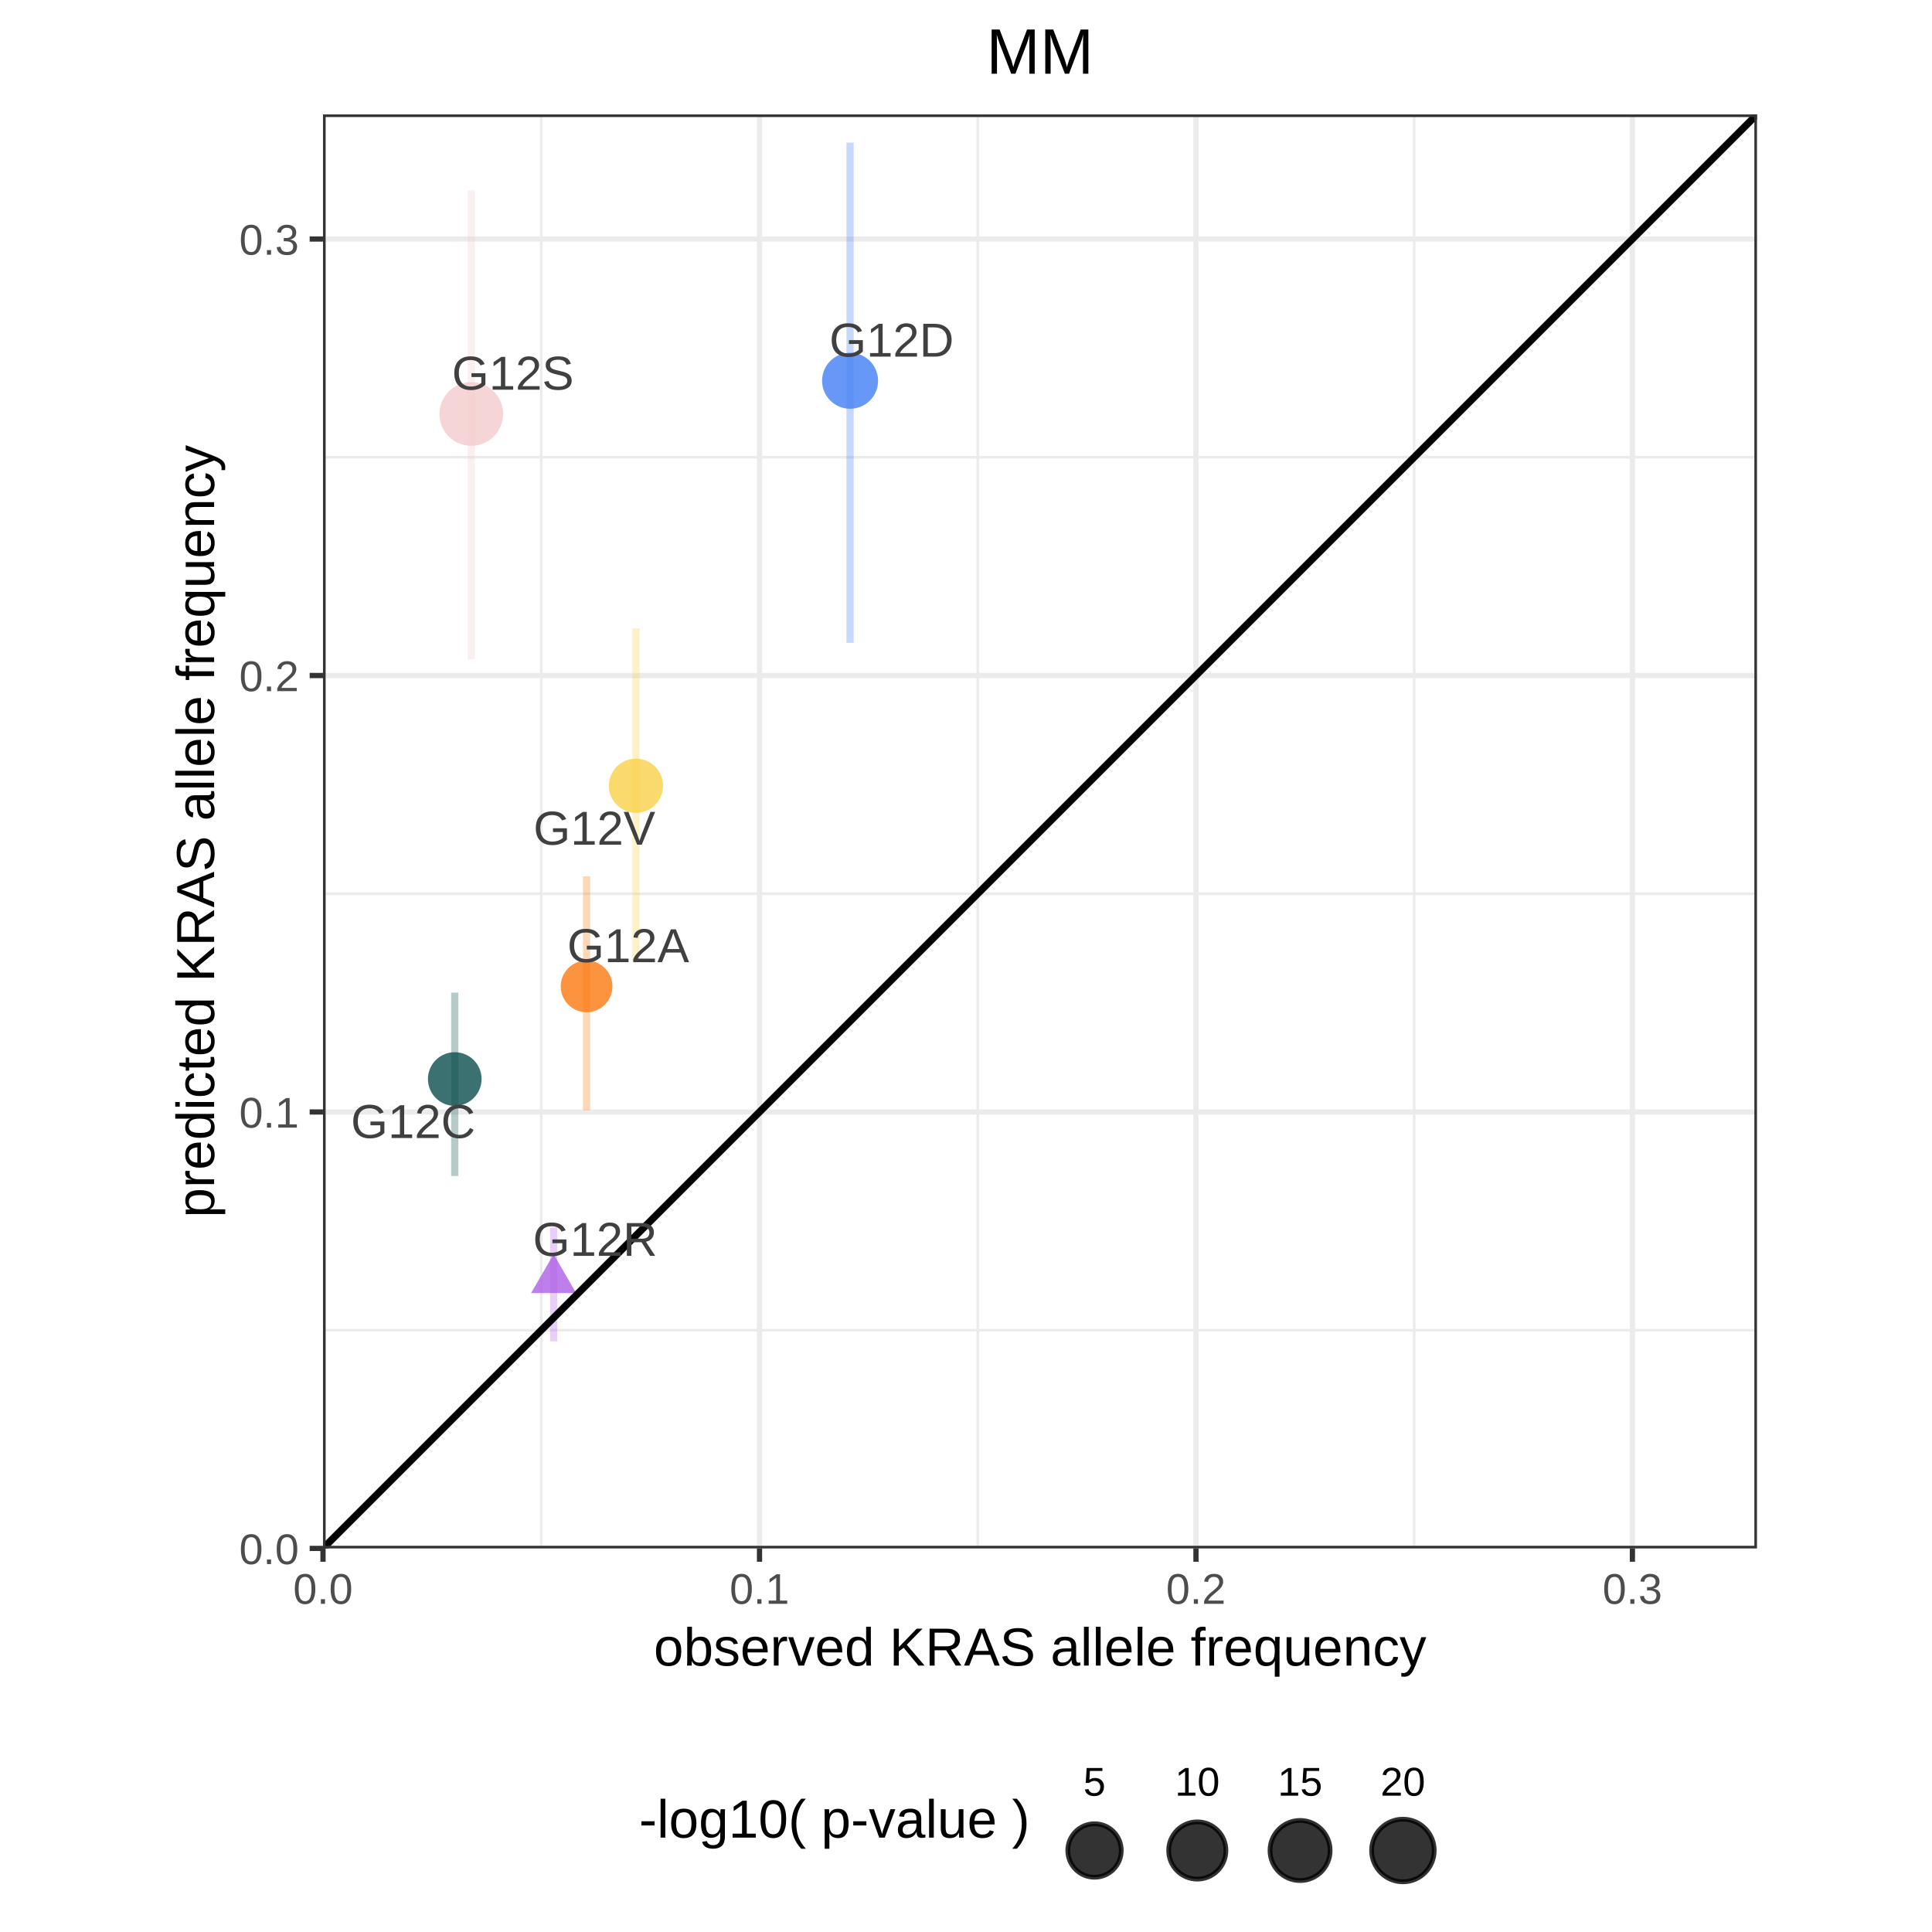
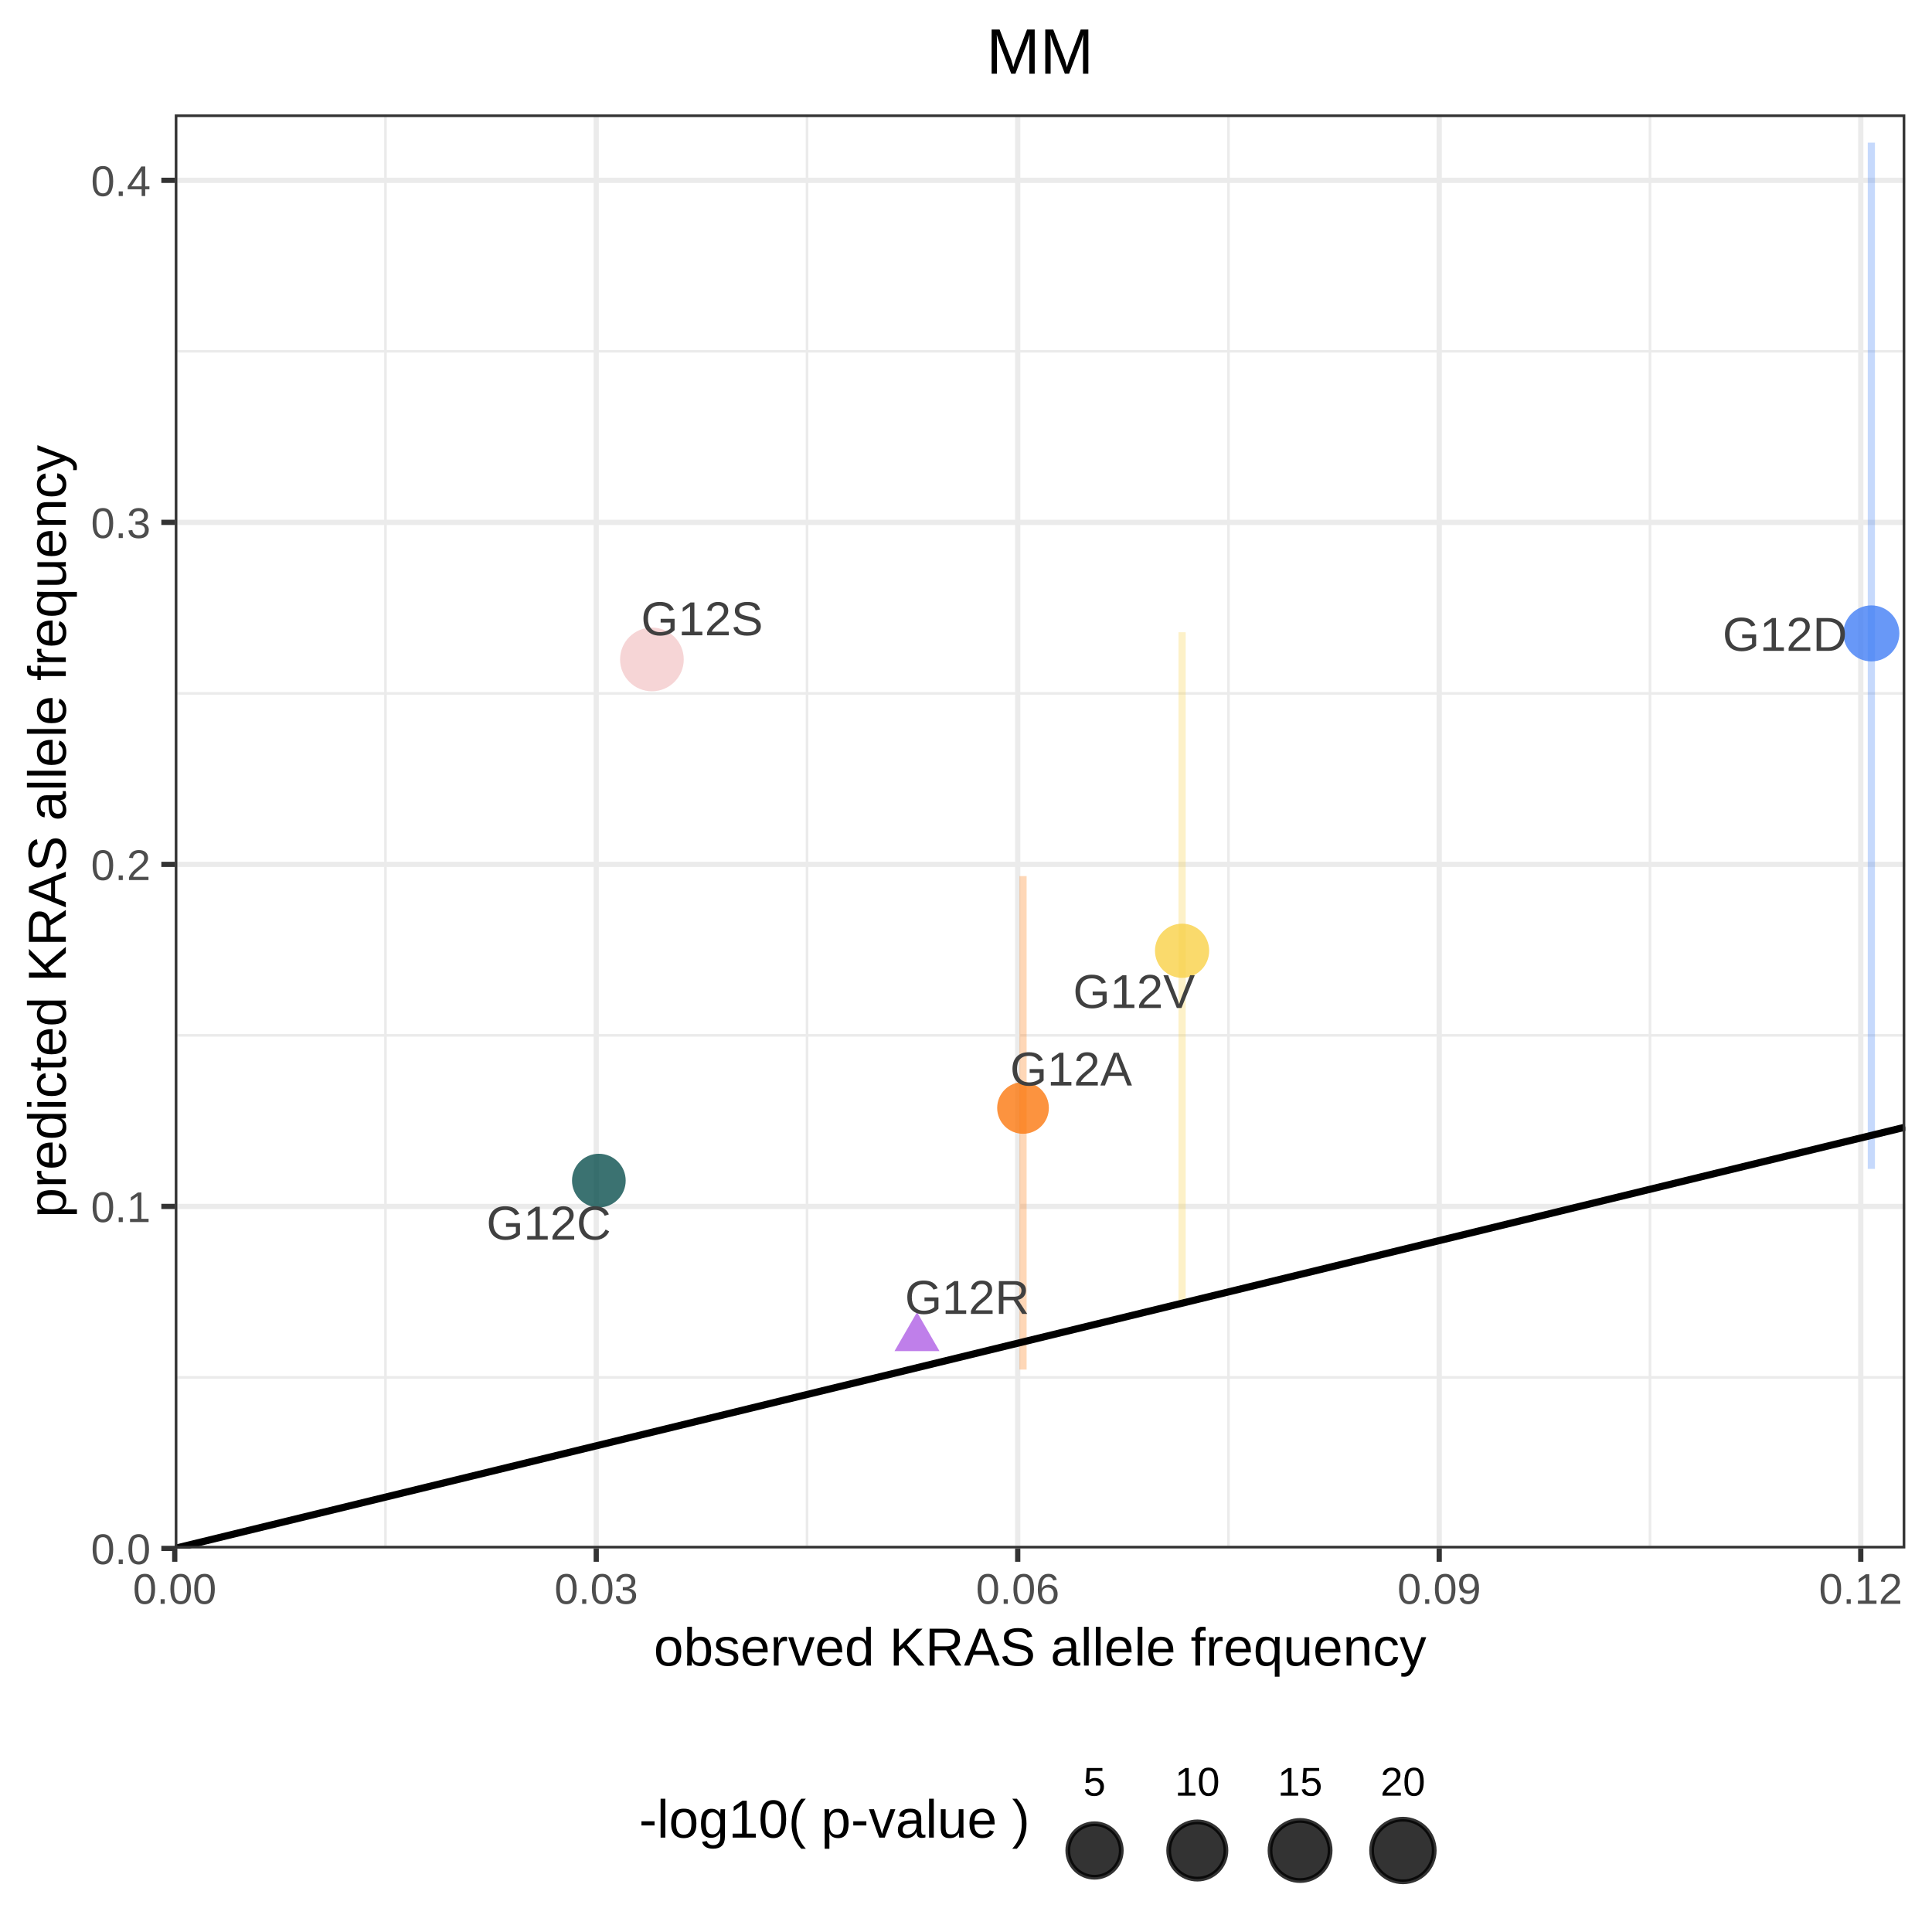
<svg xmlns="http://www.w3.org/2000/svg" viewBox="0 0 288.00 288.00">
  <defs>
    <style type="text/css">
    line, polyline, polygon, path, rect, circle {
      fill: none;
      stroke: #000000;
      stroke-linecap: round;
      stroke-linejoin: round;
      stroke-miterlimit: 10.00;
    }
  </style>
  </defs>
  <rect width="100%" height="100%" style="stroke: none; fill: #FFFFFF;" />
+   <rect x="0.00" y="0.00" width="288.00" height="288.00" style="stroke-width: 0.78; stroke: #FFFFFF; fill: #FFFFFF;" />
  <defs>
-     <clipPath id="cpMjIuMTF8MjY1Ljg5fDI4OC4wMHwwLjAw">
-       <rect x="22.11" y="0.00" width="243.79" height="288.00" />
+     <clipPath id="cpMjYuMDV8Mjg0LjAxfDIzMC44MnwxNy4wNg==">
+       <rect x="26.05" y="17.06" width="257.97" height="213.76" />
    </clipPath>
  </defs>
-   <rect x="22.11" y="0.00" width="243.79" height="288.00" style="stroke-width: 0.78; stroke: #FFFFFF; fill: #FFFFFF;" clip-path="url(#cpMjIuMTF8MjY1Ljg5fDI4OC4wMHwwLjAw)" />
-   <defs>
-     <clipPath id="cpMC4wMHwyODguMDB8Mjg4LjAwfDAuMDA=">
-       <rect x="0.00" y="0.00" width="288.00" height="288.00" />
-     </clipPath>
-   </defs>
-   <defs>
-     <clipPath id="cpNDguMTV8MjYxLjkxfDIzMC44MnwxNy4wNg==">
-       <rect x="48.15" y="17.06" width="213.76" height="213.76" />
-     </clipPath>
-   </defs>
-   <rect x="48.15" y="17.06" width="213.76" height="213.76" style="stroke-width: 0.78; stroke: none; fill: #FFFFFF;" clip-path="url(#cpNDguMTV8MjYxLjkxfDIzMC44MnwxNy4wNg==)" />
-   <polyline points="48.15,198.29 261.91,198.29 " style="stroke-width: 0.39; stroke: #EBEBEB; stroke-linecap: butt;" clip-path="url(#cpNDguMTV8MjYxLjkxfDIzMC44MnwxNy4wNg==)" />
-   <polyline points="48.15,133.23 261.91,133.23 " style="stroke-width: 0.39; stroke: #EBEBEB; stroke-linecap: butt;" clip-path="url(#cpNDguMTV8MjYxLjkxfDIzMC44MnwxNy4wNg==)" />
-   <polyline points="48.15,68.16 261.91,68.16 " style="stroke-width: 0.39; stroke: #EBEBEB; stroke-linecap: butt;" clip-path="url(#cpNDguMTV8MjYxLjkxfDIzMC44MnwxNy4wNg==)" />
-   <polyline points="80.68,230.82 80.68,17.06 " style="stroke-width: 0.39; stroke: #EBEBEB; stroke-linecap: butt;" clip-path="url(#cpNDguMTV8MjYxLjkxfDIzMC44MnwxNy4wNg==)" />
-   <polyline points="145.75,230.82 145.75,17.06 " style="stroke-width: 0.39; stroke: #EBEBEB; stroke-linecap: butt;" clip-path="url(#cpNDguMTV8MjYxLjkxfDIzMC44MnwxNy4wNg==)" />
-   <polyline points="210.81,230.82 210.81,17.06 " style="stroke-width: 0.39; stroke: #EBEBEB; stroke-linecap: butt;" clip-path="url(#cpNDguMTV8MjYxLjkxfDIzMC44MnwxNy4wNg==)" />
-   <polyline points="48.15,230.82 261.91,230.82 " style="stroke-width: 0.78; stroke: #EBEBEB; stroke-linecap: butt;" clip-path="url(#cpNDguMTV8MjYxLjkxfDIzMC44MnwxNy4wNg==)" />
-   <polyline points="48.15,165.76 261.91,165.76 " style="stroke-width: 0.78; stroke: #EBEBEB; stroke-linecap: butt;" clip-path="url(#cpNDguMTV8MjYxLjkxfDIzMC44MnwxNy4wNg==)" />
-   <polyline points="48.15,100.70 261.91,100.70 " style="stroke-width: 0.78; stroke: #EBEBEB; stroke-linecap: butt;" clip-path="url(#cpNDguMTV8MjYxLjkxfDIzMC44MnwxNy4wNg==)" />
-   <polyline points="48.15,35.63 261.91,35.63 " style="stroke-width: 0.78; stroke: #EBEBEB; stroke-linecap: butt;" clip-path="url(#cpNDguMTV8MjYxLjkxfDIzMC44MnwxNy4wNg==)" />
-   <polyline points="48.15,230.82 48.15,17.06 " style="stroke-width: 0.78; stroke: #EBEBEB; stroke-linecap: butt;" clip-path="url(#cpNDguMTV8MjYxLjkxfDIzMC44MnwxNy4wNg==)" />
-   <polyline points="113.22,230.82 113.22,17.06 " style="stroke-width: 0.78; stroke: #EBEBEB; stroke-linecap: butt;" clip-path="url(#cpNDguMTV8MjYxLjkxfDIzMC44MnwxNy4wNg==)" />
-   <polyline points="178.28,230.82 178.28,17.06 " style="stroke-width: 0.78; stroke: #EBEBEB; stroke-linecap: butt;" clip-path="url(#cpNDguMTV8MjYxLjkxfDIzMC44MnwxNy4wNg==)" />
-   <polyline points="243.34,230.82 243.34,17.06 " style="stroke-width: 0.78; stroke: #EBEBEB; stroke-linecap: butt;" clip-path="url(#cpNDguMTV8MjYxLjkxfDIzMC44MnwxNy4wNg==)" />
-   <circle cx="87.44" cy="147.04" r="2.89pt" style="stroke-width: 0.71; stroke: none; fill: #FB7810; fill-opacity: 0.80;" clip-path="url(#cpNDguMTV8MjYxLjkxfDIzMC44MnwxNy4wNg==)" />
-   <circle cx="67.79" cy="160.85" r="3.00pt" style="stroke-width: 0.71; stroke: none; fill: #0A4F4E; fill-opacity: 0.80;" clip-path="url(#cpNDguMTV8MjYxLjkxfDIzMC44MnwxNy4wNg==)" />
-   <circle cx="126.72" cy="56.76" r="3.13pt" style="stroke-width: 0.71; stroke: none; fill: #427FF5; fill-opacity: 0.80;" clip-path="url(#cpNDguMTV8MjYxLjkxfDIzMC44MnwxNy4wNg==)" />
-   <polygon points="82.53,186.95 85.88,192.75 79.17,192.75 " style="stroke-width: 0.71; stroke: none; fill: #AF5FE4; fill-opacity: 0.80;" clip-path="url(#cpNDguMTV8MjYxLjkxfDIzMC44MnwxNy4wNg==)" />
-   <circle cx="70.25" cy="61.71" r="3.56pt" style="stroke-width: 0.71; stroke: none; fill: #F4CACB; fill-opacity: 0.80;" clip-path="url(#cpNDguMTV8MjYxLjkxfDIzMC44MnwxNy4wNg==)" />
-   <circle cx="94.80" cy="117.13" r="3.03pt" style="stroke-width: 0.71; stroke: none; fill: #F8D147; fill-opacity: 0.80;" clip-path="url(#cpNDguMTV8MjYxLjkxfDIzMC44MnwxNy4wNg==)" />
-   <line x1="87.44" y1="165.51" x2="87.44" y2="130.64" style="stroke-width: 1.07; stroke: #FB7810; stroke-opacity: 0.30; stroke-linecap: butt;" clip-path="url(#cpNDguMTV8MjYxLjkxfDIzMC44MnwxNy4wNg==)" />
-   <line x1="67.79" y1="175.30" x2="67.79" y2="147.97" style="stroke-width: 1.07; stroke: #0A4F4E; stroke-opacity: 0.30; stroke-linecap: butt;" clip-path="url(#cpNDguMTV8MjYxLjkxfDIzMC44MnwxNy4wNg==)" />
-   <line x1="126.72" y1="95.83" x2="126.72" y2="21.26" style="stroke-width: 1.07; stroke: #427FF5; stroke-opacity: 0.30; stroke-linecap: butt;" clip-path="url(#cpNDguMTV8MjYxLjkxfDIzMC44MnwxNy4wNg==)" />
-   <line x1="82.53" y1="199.95" x2="82.53" y2="182.98" style="stroke-width: 1.07; stroke: #AF5FE4; stroke-opacity: 0.30; stroke-linecap: butt;" clip-path="url(#cpNDguMTV8MjYxLjkxfDIzMC44MnwxNy4wNg==)" />
-   <line x1="70.25" y1="98.27" x2="70.25" y2="28.39" style="stroke-width: 1.07; stroke: #F4CACB; stroke-opacity: 0.30; stroke-linecap: butt;" clip-path="url(#cpNDguMTV8MjYxLjkxfDIzMC44MnwxNy4wNg==)" />
-   <line x1="94.80" y1="143.24" x2="94.80" y2="93.66" style="stroke-width: 1.07; stroke: #F8D147; stroke-opacity: 0.30; stroke-linecap: butt;" clip-path="url(#cpNDguMTV8MjYxLjkxfDIzMC44MnwxNy4wNg==)" />
-   <line x1="48.15" y1="230.82" x2="261.91" y2="17.06" style="stroke-width: 1.07; stroke-linecap: butt;" clip-path="url(#cpNDguMTV8MjYxLjkxfDIzMC44MnwxNy4wNg==)" />
-   <g clip-path="url(#cpNDguMTV8MjYxLjkxfDIzMC44MnwxNy4wNg==)">
-     <text x="84.55" y="143.43" style="font-size: 7.11px; fill: #404040; font-family: Arial;" textLength="18.18px" lengthAdjust="spacingAndGlyphs">G12A</text>
+   <rect x="26.05" y="17.06" width="257.97" height="213.76" style="stroke-width: 0.78; stroke: none; fill: #FFFFFF;" clip-path="url(#cpMjYuMDV8Mjg0LjAxfDIzMC44MnwxNy4wNg==)" />
+   <polyline points="26.05,205.33 284.01,205.33 " style="stroke-width: 0.39; stroke: #EBEBEB; stroke-linecap: butt;" clip-path="url(#cpMjYuMDV8Mjg0LjAxfDIzMC44MnwxNy4wNg==)" />
+   <polyline points="26.05,154.34 284.01,154.34 " style="stroke-width: 0.39; stroke: #EBEBEB; stroke-linecap: butt;" clip-path="url(#cpMjYuMDV8Mjg0LjAxfDIzMC44MnwxNy4wNg==)" />
+   <polyline points="26.05,103.36 284.01,103.36 " style="stroke-width: 0.39; stroke: #EBEBEB; stroke-linecap: butt;" clip-path="url(#cpMjYuMDV8Mjg0LjAxfDIzMC44MnwxNy4wNg==)" />
+   <polyline points="26.05,52.37 284.01,52.37 " style="stroke-width: 0.39; stroke: #EBEBEB; stroke-linecap: butt;" clip-path="url(#cpMjYuMDV8Mjg0LjAxfDIzMC44MnwxNy4wNg==)" />
+   <polyline points="57.46,230.82 57.46,17.06 " style="stroke-width: 0.39; stroke: #EBEBEB; stroke-linecap: butt;" clip-path="url(#cpMjYuMDV8Mjg0LjAxfDIzMC44MnwxNy4wNg==)" />
+   <polyline points="120.30,230.82 120.30,17.06 " style="stroke-width: 0.39; stroke: #EBEBEB; stroke-linecap: butt;" clip-path="url(#cpMjYuMDV8Mjg0LjAxfDIzMC44MnwxNy4wNg==)" />
+   <polyline points="183.13,230.82 183.13,17.06 " style="stroke-width: 0.39; stroke: #EBEBEB; stroke-linecap: butt;" clip-path="url(#cpMjYuMDV8Mjg0LjAxfDIzMC44MnwxNy4wNg==)" />
+   <polyline points="245.96,230.82 245.96,17.06 " style="stroke-width: 0.39; stroke: #EBEBEB; stroke-linecap: butt;" clip-path="url(#cpMjYuMDV8Mjg0LjAxfDIzMC44MnwxNy4wNg==)" />
+   <polyline points="26.05,230.82 284.01,230.82 " style="stroke-width: 0.78; stroke: #EBEBEB; stroke-linecap: butt;" clip-path="url(#cpMjYuMDV8Mjg0LjAxfDIzMC44MnwxNy4wNg==)" />
+   <polyline points="26.05,179.84 284.01,179.84 " style="stroke-width: 0.78; stroke: #EBEBEB; stroke-linecap: butt;" clip-path="url(#cpMjYuMDV8Mjg0LjAxfDIzMC44MnwxNy4wNg==)" />
+   <polyline points="26.05,128.85 284.01,128.85 " style="stroke-width: 0.78; stroke: #EBEBEB; stroke-linecap: butt;" clip-path="url(#cpMjYuMDV8Mjg0LjAxfDIzMC44MnwxNy4wNg==)" />
+   <polyline points="26.05,77.87 284.01,77.87 " style="stroke-width: 0.78; stroke: #EBEBEB; stroke-linecap: butt;" clip-path="url(#cpMjYuMDV8Mjg0LjAxfDIzMC44MnwxNy4wNg==)" />
+   <polyline points="26.05,26.88 284.01,26.88 " style="stroke-width: 0.78; stroke: #EBEBEB; stroke-linecap: butt;" clip-path="url(#cpMjYuMDV8Mjg0LjAxfDIzMC44MnwxNy4wNg==)" />
+   <polyline points="26.05,230.82 26.05,17.06 " style="stroke-width: 0.78; stroke: #EBEBEB; stroke-linecap: butt;" clip-path="url(#cpMjYuMDV8Mjg0LjAxfDIzMC44MnwxNy4wNg==)" />
+   <polyline points="88.88,230.82 88.88,17.06 " style="stroke-width: 0.78; stroke: #EBEBEB; stroke-linecap: butt;" clip-path="url(#cpMjYuMDV8Mjg0LjAxfDIzMC44MnwxNy4wNg==)" />
+   <polyline points="151.71,230.82 151.71,17.06 " style="stroke-width: 0.78; stroke: #EBEBEB; stroke-linecap: butt;" clip-path="url(#cpMjYuMDV8Mjg0LjAxfDIzMC44MnwxNy4wNg==)" />
+   <polyline points="214.54,230.82 214.54,17.06 " style="stroke-width: 0.78; stroke: #EBEBEB; stroke-linecap: butt;" clip-path="url(#cpMjYuMDV8Mjg0LjAxfDIzMC44MnwxNy4wNg==)" />
+   <polyline points="277.38,230.82 277.38,17.06 " style="stroke-width: 0.78; stroke: #EBEBEB; stroke-linecap: butt;" clip-path="url(#cpMjYuMDV8Mjg0LjAxfDIzMC44MnwxNy4wNg==)" />
+   <circle cx="152.50" cy="165.16" r="2.89pt" style="stroke-width: 0.71; stroke: none; fill: #FB7810; fill-opacity: 0.80;" clip-path="url(#cpMjYuMDV8Mjg0LjAxfDIzMC44MnwxNy4wNg==)" />
+   <circle cx="89.27" cy="175.99" r="3.00pt" style="stroke-width: 0.71; stroke: none; fill: #0A4F4E; fill-opacity: 0.80;" clip-path="url(#cpMjYuMDV8Mjg0LjAxfDIzMC44MnwxNy4wNg==)" />
+   <circle cx="278.96" cy="94.42" r="3.13pt" style="stroke-width: 0.71; stroke: none; fill: #427FF5; fill-opacity: 0.80;" clip-path="url(#cpMjYuMDV8Mjg0LjAxfDIzMC44MnwxNy4wNg==)" />
+   <polygon points="136.70,195.60 140.05,201.41 133.34,201.41 " style="stroke-width: 0.71; stroke: none; fill: #AF5FE4; fill-opacity: 0.80;" clip-path="url(#cpMjYuMDV8Mjg0LjAxfDIzMC44MnwxNy4wNg==)" />
+   <circle cx="97.18" cy="98.30" r="3.56pt" style="stroke-width: 0.71; stroke: none; fill: #F4CACB; fill-opacity: 0.80;" clip-path="url(#cpMjYuMDV8Mjg0LjAxfDIzMC44MnwxNy4wNg==)" />
+   <circle cx="176.21" cy="141.73" r="3.03pt" style="stroke-width: 0.71; stroke: none; fill: #F8D147; fill-opacity: 0.80;" clip-path="url(#cpMjYuMDV8Mjg0LjAxfDIzMC44MnwxNy4wNg==)" />
+   <line x1="152.50" y1="204.16" x2="152.50" y2="130.60" style="stroke-width: 1.07; stroke: #FB7810; stroke-opacity: 0.30; stroke-linecap: butt;" clip-path="url(#cpMjYuMDV8Mjg0LjAxfDIzMC44MnwxNy4wNg==)" />
+   <line x1="278.96" y1="174.24" x2="278.96" y2="21.26" style="stroke-width: 1.07; stroke: #427FF5; stroke-opacity: 0.30; stroke-linecap: butt;" clip-path="url(#cpMjYuMDV8Mjg0LjAxfDIzMC44MnwxNy4wNg==)" />
+   <line x1="176.21" y1="194.39" x2="176.21" y2="94.25" style="stroke-width: 1.07; stroke: #F8D147; stroke-opacity: 0.30; stroke-linecap: butt;" clip-path="url(#cpMjYuMDV8Mjg0LjAxfDIzMC44MnwxNy4wNg==)" />
+   <line x1="26.05" y1="230.82" x2="284.01" y2="168.02" style="stroke-width: 1.07; stroke-linecap: butt;" clip-path="url(#cpMjYuMDV8Mjg0LjAxfDIzMC44MnwxNy4wNg==)" />
+   <g clip-path="url(#cpMjYuMDV8Mjg0LjAxfDIzMC44MnwxNy4wNg==)">
+     <text x="150.57" y="161.82" style="font-size: 7.11px; fill: #404040; font-family: Arial;" textLength="18.18px" lengthAdjust="spacingAndGlyphs">G12A</text>
  </g>
-   <g clip-path="url(#cpNDguMTV8MjYxLjkxfDIzMC44MnwxNy4wNg==)">
-     <text x="52.30" y="169.64" style="font-size: 7.11px; fill: #404040; font-family: Arial;" textLength="18.57px" lengthAdjust="spacingAndGlyphs">G12C</text>
+   <g clip-path="url(#cpMjYuMDV8Mjg0LjAxfDIzMC44MnwxNy4wNg==)">
+     <text x="72.51" y="184.78" style="font-size: 7.11px; fill: #404040; font-family: Arial;" textLength="18.57px" lengthAdjust="spacingAndGlyphs">G12C</text>
  </g>
-   <g clip-path="url(#cpNDguMTV8MjYxLjkxfDIzMC44MnwxNy4wNg==)">
-     <text x="123.62" y="53.16" style="font-size: 7.11px; fill: #404040; font-family: Arial;" textLength="18.57px" lengthAdjust="spacingAndGlyphs">G12D</text>
+   <g clip-path="url(#cpMjYuMDV8Mjg0LjAxfDIzMC44MnwxNy4wNg==)">
+     <text x="256.78" y="97.02" style="font-size: 7.11px; fill: #404040; font-family: Arial;" textLength="18.57px" lengthAdjust="spacingAndGlyphs">G12D</text>
  </g>
-   <g clip-path="url(#cpNDguMTV8MjYxLjkxfDIzMC44MnwxNy4wNg==)">
-     <text x="79.43" y="187.21" style="font-size: 7.11px; fill: #404040; font-family: Arial;" textLength="18.57px" lengthAdjust="spacingAndGlyphs">G12R</text>
+   <g clip-path="url(#cpMjYuMDV8Mjg0LjAxfDIzMC44MnwxNy4wNg==)">
+     <text x="134.89" y="195.86" style="font-size: 7.11px; fill: #404040; font-family: Arial;" textLength="18.57px" lengthAdjust="spacingAndGlyphs">G12R</text>
  </g>
-   <g clip-path="url(#cpNDguMTV8MjYxLjkxfDIzMC44MnwxNy4wNg==)">
-     <text x="67.36" y="58.09" style="font-size: 7.11px; fill: #404040; font-family: Arial;" textLength="18.18px" lengthAdjust="spacingAndGlyphs">G12S</text>
+   <g clip-path="url(#cpMjYuMDV8Mjg0LjAxfDIzMC44MnwxNy4wNg==)">
+     <text x="95.56" y="94.70" style="font-size: 7.11px; fill: #404040; font-family: Arial;" textLength="18.18px" lengthAdjust="spacingAndGlyphs">G12S</text>
  </g>
-   <g clip-path="url(#cpNDguMTV8MjYxLjkxfDIzMC44MnwxNy4wNg==)">
-     <text x="79.51" y="125.92" style="font-size: 7.11px; fill: #404040; font-family: Arial;" textLength="18.18px" lengthAdjust="spacingAndGlyphs">G12V</text>
+   <g clip-path="url(#cpMjYuMDV8Mjg0LjAxfDIzMC44MnwxNy4wNg==)">
+     <text x="159.96" y="150.26" style="font-size: 7.11px; fill: #404040; font-family: Arial;" textLength="18.18px" lengthAdjust="spacingAndGlyphs">G12V</text>
  </g>
-   <rect x="48.15" y="17.06" width="213.76" height="213.76" style="stroke-width: 0.78; stroke: #333333;" clip-path="url(#cpNDguMTV8MjYxLjkxfDIzMC44MnwxNy4wNg==)" />
+   <rect x="26.05" y="17.06" width="257.97" height="213.76" style="stroke-width: 0.78; stroke: #333333;" clip-path="url(#cpMjYuMDV8Mjg0LjAxfDIzMC44MnwxNy4wNg==)" />
  <defs>
    <clipPath id="cpMC4wMHwyODguMDB8Mjg4LjAwfDAuMDA=">
      <rect x="0.00" y="0.00" width="288.00" height="288.00" />
    </clipPath>
  </defs>
  <g clip-path="url(#cpMC4wMHwyODguMDB8Mjg4LjAwfDAuMDA=)">
-     <text x="35.66" y="233.16" style="font-size: 6.40px; fill: #4D4D4D; font-family: Arial;" textLength="8.90px" lengthAdjust="spacingAndGlyphs">0.0</text>
+     <text x="13.56" y="233.16" style="font-size: 6.40px; fill: #4D4D4D; font-family: Arial;" textLength="8.90px" lengthAdjust="spacingAndGlyphs">0.0</text>
  </g>
  <g clip-path="url(#cpMC4wMHwyODguMDB8Mjg4LjAwfDAuMDA=)">
-     <text x="35.66" y="168.09" style="font-size: 6.40px; fill: #4D4D4D; font-family: Arial;" textLength="8.90px" lengthAdjust="spacingAndGlyphs">0.1</text>
+     <text x="13.56" y="182.17" style="font-size: 6.40px; fill: #4D4D4D; font-family: Arial;" textLength="8.90px" lengthAdjust="spacingAndGlyphs">0.1</text>
  </g>
  <g clip-path="url(#cpMC4wMHwyODguMDB8Mjg4LjAwfDAuMDA=)">
-     <text x="35.66" y="103.03" style="font-size: 6.40px; fill: #4D4D4D; font-family: Arial;" textLength="8.90px" lengthAdjust="spacingAndGlyphs">0.2</text>
+     <text x="13.56" y="131.19" style="font-size: 6.40px; fill: #4D4D4D; font-family: Arial;" textLength="8.90px" lengthAdjust="spacingAndGlyphs">0.2</text>
  </g>
  <g clip-path="url(#cpMC4wMHwyODguMDB8Mjg4LjAwfDAuMDA=)">
-     <text x="35.66" y="37.97" style="font-size: 6.40px; fill: #4D4D4D; font-family: Arial;" textLength="8.90px" lengthAdjust="spacingAndGlyphs">0.3</text>
-   </g>
-   <polyline points="46.16,230.82 48.15,230.82 " style="stroke-width: 0.78; stroke: #333333; stroke-linecap: butt;" clip-path="url(#cpMC4wMHwyODguMDB8Mjg4LjAwfDAuMDA=)" />
-   <polyline points="46.16,165.76 48.15,165.76 " style="stroke-width: 0.78; stroke: #333333; stroke-linecap: butt;" clip-path="url(#cpMC4wMHwyODguMDB8Mjg4LjAwfDAuMDA=)" />
-   <polyline points="46.16,100.70 48.15,100.70 " style="stroke-width: 0.78; stroke: #333333; stroke-linecap: butt;" clip-path="url(#cpMC4wMHwyODguMDB8Mjg4LjAwfDAuMDA=)" />
-   <polyline points="46.16,35.63 48.15,35.63 " style="stroke-width: 0.78; stroke: #333333; stroke-linecap: butt;" clip-path="url(#cpMC4wMHwyODguMDB8Mjg4LjAwfDAuMDA=)" />
-   <polyline points="48.15,232.81 48.15,230.82 " style="stroke-width: 0.78; stroke: #333333; stroke-linecap: butt;" clip-path="url(#cpMC4wMHwyODguMDB8Mjg4LjAwfDAuMDA=)" />
-   <polyline points="113.22,232.81 113.22,230.82 " style="stroke-width: 0.78; stroke: #333333; stroke-linecap: butt;" clip-path="url(#cpMC4wMHwyODguMDB8Mjg4LjAwfDAuMDA=)" />
-   <polyline points="178.28,232.81 178.28,230.82 " style="stroke-width: 0.78; stroke: #333333; stroke-linecap: butt;" clip-path="url(#cpMC4wMHwyODguMDB8Mjg4LjAwfDAuMDA=)" />
-   <polyline points="243.34,232.81 243.34,230.82 " style="stroke-width: 0.78; stroke: #333333; stroke-linecap: butt;" clip-path="url(#cpMC4wMHwyODguMDB8Mjg4LjAwfDAuMDA=)" />
-   <g clip-path="url(#cpMC4wMHwyODguMDB8Mjg4LjAwfDAuMDA=)">
-     <text x="43.70" y="239.08" style="font-size: 6.40px; fill: #4D4D4D; font-family: Arial;" textLength="8.90px" lengthAdjust="spacingAndGlyphs">0.0</text>
+     <text x="13.56" y="80.20" style="font-size: 6.40px; fill: #4D4D4D; font-family: Arial;" textLength="8.90px" lengthAdjust="spacingAndGlyphs">0.3</text>
  </g>
  <g clip-path="url(#cpMC4wMHwyODguMDB8Mjg4LjAwfDAuMDA=)">
-     <text x="108.76" y="239.08" style="font-size: 6.40px; fill: #4D4D4D; font-family: Arial;" textLength="8.90px" lengthAdjust="spacingAndGlyphs">0.1</text>
+     <text x="13.56" y="29.22" style="font-size: 6.40px; fill: #4D4D4D; font-family: Arial;" textLength="8.90px" lengthAdjust="spacingAndGlyphs">0.4</text>
+   </g>
+   <polyline points="24.05,230.82 26.05,230.82 " style="stroke-width: 0.78; stroke: #333333; stroke-linecap: butt;" clip-path="url(#cpMC4wMHwyODguMDB8Mjg4LjAwfDAuMDA=)" />
+   <polyline points="24.05,179.84 26.05,179.84 " style="stroke-width: 0.78; stroke: #333333; stroke-linecap: butt;" clip-path="url(#cpMC4wMHwyODguMDB8Mjg4LjAwfDAuMDA=)" />
+   <polyline points="24.05,128.85 26.05,128.85 " style="stroke-width: 0.78; stroke: #333333; stroke-linecap: butt;" clip-path="url(#cpMC4wMHwyODguMDB8Mjg4LjAwfDAuMDA=)" />
+   <polyline points="24.05,77.87 26.05,77.87 " style="stroke-width: 0.78; stroke: #333333; stroke-linecap: butt;" clip-path="url(#cpMC4wMHwyODguMDB8Mjg4LjAwfDAuMDA=)" />
+   <polyline points="24.05,26.88 26.05,26.88 " style="stroke-width: 0.78; stroke: #333333; stroke-linecap: butt;" clip-path="url(#cpMC4wMHwyODguMDB8Mjg4LjAwfDAuMDA=)" />
+   <polyline points="26.05,232.81 26.05,230.82 " style="stroke-width: 0.78; stroke: #333333; stroke-linecap: butt;" clip-path="url(#cpMC4wMHwyODguMDB8Mjg4LjAwfDAuMDA=)" />
+   <polyline points="88.88,232.81 88.88,230.82 " style="stroke-width: 0.78; stroke: #333333; stroke-linecap: butt;" clip-path="url(#cpMC4wMHwyODguMDB8Mjg4LjAwfDAuMDA=)" />
+   <polyline points="151.71,232.81 151.71,230.82 " style="stroke-width: 0.78; stroke: #333333; stroke-linecap: butt;" clip-path="url(#cpMC4wMHwyODguMDB8Mjg4LjAwfDAuMDA=)" />
+   <polyline points="214.54,232.81 214.54,230.82 " style="stroke-width: 0.78; stroke: #333333; stroke-linecap: butt;" clip-path="url(#cpMC4wMHwyODguMDB8Mjg4LjAwfDAuMDA=)" />
+   <polyline points="277.38,232.81 277.38,230.82 " style="stroke-width: 0.78; stroke: #333333; stroke-linecap: butt;" clip-path="url(#cpMC4wMHwyODguMDB8Mjg4LjAwfDAuMDA=)" />
+   <g clip-path="url(#cpMC4wMHwyODguMDB8Mjg4LjAwfDAuMDA=)">
+     <text x="19.81" y="239.08" style="font-size: 6.40px; fill: #4D4D4D; font-family: Arial;" textLength="12.47px" lengthAdjust="spacingAndGlyphs">0.00</text>
  </g>
  <g clip-path="url(#cpMC4wMHwyODguMDB8Mjg4LjAwfDAuMDA=)">
-     <text x="173.83" y="239.08" style="font-size: 6.40px; fill: #4D4D4D; font-family: Arial;" textLength="8.90px" lengthAdjust="spacingAndGlyphs">0.2</text>
+     <text x="82.65" y="239.08" style="font-size: 6.40px; fill: #4D4D4D; font-family: Arial;" textLength="12.47px" lengthAdjust="spacingAndGlyphs">0.03</text>
  </g>
  <g clip-path="url(#cpMC4wMHwyODguMDB8Mjg4LjAwfDAuMDA=)">
-     <text x="238.89" y="239.08" style="font-size: 6.40px; fill: #4D4D4D; font-family: Arial;" textLength="8.90px" lengthAdjust="spacingAndGlyphs">0.3</text>
+     <text x="145.48" y="239.08" style="font-size: 6.40px; fill: #4D4D4D; font-family: Arial;" textLength="12.47px" lengthAdjust="spacingAndGlyphs">0.06</text>
+   </g>
+   <g clip-path="url(#cpMC4wMHwyODguMDB8Mjg4LjAwfDAuMDA=)">
+     <text x="208.31" y="239.08" style="font-size: 6.40px; fill: #4D4D4D; font-family: Arial;" textLength="12.47px" lengthAdjust="spacingAndGlyphs">0.09</text>
+   </g>
+   <g clip-path="url(#cpMC4wMHwyODguMDB8Mjg4LjAwfDAuMDA=)">
+     <text x="271.14" y="239.08" style="font-size: 6.40px; fill: #4D4D4D; font-family: Arial;" textLength="12.47px" lengthAdjust="spacingAndGlyphs">0.12</text>
  </g>
  <g clip-path="url(#cpMC4wMHwyODguMDB8Mjg4LjAwfDAuMDA=)">
    <text x="97.45" y="248.29" style="font-size: 8.00px; font-family: Arial;" textLength="115.16px" lengthAdjust="spacingAndGlyphs">observed KRAS allele frequency</text>
  </g>
  <g clip-path="url(#cpMC4wMHwyODguMDB8Mjg4LjAwfDAuMDA=)">
-     <text transform="translate(31.92,181.52) rotate(-90)" style="font-size: 8.00px; font-family: Arial;" textLength="115.16px" lengthAdjust="spacingAndGlyphs">predicted KRAS allele frequency</text>
+     <text transform="translate(9.81,181.52) rotate(-90)" style="font-size: 8.00px; font-family: Arial;" textLength="115.16px" lengthAdjust="spacingAndGlyphs">predicted KRAS allele frequency</text>
  </g>
  <rect x="91.28" y="258.01" width="127.50" height="26.00" style="stroke-width: 0.78; stroke: none; fill: #FFFFFF;" clip-path="url(#cpMC4wMHwyODguMDB8Mjg4LjAwfDAuMDA=)" />
  <g clip-path="url(#cpMC4wMHwyODguMDB8Mjg4LjAwfDAuMDA=)">
    <text x="95.26" y="273.93" style="font-size: 8.00px; font-family: Arial;" textLength="58.24px" lengthAdjust="spacingAndGlyphs">-log10( p-value )</text>
  </g>
  <rect x="157.49" y="271.67" width="11.34" height="8.36" style="stroke-width: 0.78; stroke: none; fill: #FFFFFF;" clip-path="url(#cpMC4wMHwyODguMDB8Mjg4LjAwfDAuMDA=)" />
  <circle cx="163.16" cy="275.85" r="2.99pt" style="stroke-width: 0.71; stroke: #000000; stroke-opacity: 0.80; fill: #000000; fill-opacity: 0.80;" clip-path="url(#cpMC4wMHwyODguMDB8Mjg4LjAwfDAuMDA=)" />
  <rect x="172.81" y="271.67" width="11.34" height="8.36" style="stroke-width: 0.78; stroke: none; fill: #FFFFFF;" clip-path="url(#cpMC4wMHwyODguMDB8Mjg4LjAwfDAuMDA=)" />
  <circle cx="178.48" cy="275.85" r="3.20pt" style="stroke-width: 0.71; stroke: #000000; stroke-opacity: 0.80; fill: #000000; fill-opacity: 0.80;" clip-path="url(#cpMC4wMHwyODguMDB8Mjg4LjAwfDAuMDA=)" />
  <rect x="188.14" y="271.67" width="11.34" height="8.36" style="stroke-width: 0.78; stroke: none; fill: #FFFFFF;" clip-path="url(#cpMC4wMHwyODguMDB8Mjg4LjAwfDAuMDA=)" />
  <circle cx="193.80" cy="275.85" r="3.36pt" style="stroke-width: 0.71; stroke: #000000; stroke-opacity: 0.80; fill: #000000; fill-opacity: 0.80;" clip-path="url(#cpMC4wMHwyODguMDB8Mjg4LjAwfDAuMDA=)" />
  <rect x="203.46" y="271.67" width="11.34" height="8.36" style="stroke-width: 0.78; stroke: none; fill: #FFFFFF;" clip-path="url(#cpMC4wMHwyODguMDB8Mjg4LjAwfDAuMDA=)" />
  <circle cx="209.13" cy="275.85" r="3.50pt" style="stroke-width: 0.71; stroke: #000000; stroke-opacity: 0.80; fill: #000000; fill-opacity: 0.80;" clip-path="url(#cpMC4wMHwyODguMDB8Mjg4LjAwfDAuMDA=)" />
  <g clip-path="url(#cpMC4wMHwyODguMDB8Mjg4LjAwfDAuMDA=)">
    <text x="161.49" y="267.68" style="font-size: 6.00px; font-family: Arial;" textLength="3.34px" lengthAdjust="spacingAndGlyphs">5</text>
  </g>
  <g clip-path="url(#cpMC4wMHwyODguMDB8Mjg4LjAwfDAuMDA=)">
    <text x="175.15" y="267.68" style="font-size: 6.00px; font-family: Arial;" textLength="6.67px" lengthAdjust="spacingAndGlyphs">10</text>
  </g>
  <g clip-path="url(#cpMC4wMHwyODguMDB8Mjg4LjAwfDAuMDA=)">
    <text x="190.47" y="267.68" style="font-size: 6.00px; font-family: Arial;" textLength="6.67px" lengthAdjust="spacingAndGlyphs">15</text>
  </g>
  <g clip-path="url(#cpMC4wMHwyODguMDB8Mjg4LjAwfDAuMDA=)">
    <text x="205.79" y="267.68" style="font-size: 6.00px; font-family: Arial;" textLength="6.67px" lengthAdjust="spacingAndGlyphs">20</text>
  </g>
  <g clip-path="url(#cpMC4wMHwyODguMDB8Mjg4LjAwfDAuMDA=)">
    <text x="147.04" y="10.99" style="font-size: 9.60px; font-family: Arial;" textLength="15.98px" lengthAdjust="spacingAndGlyphs">MM</text>
  </g>
</svg>
